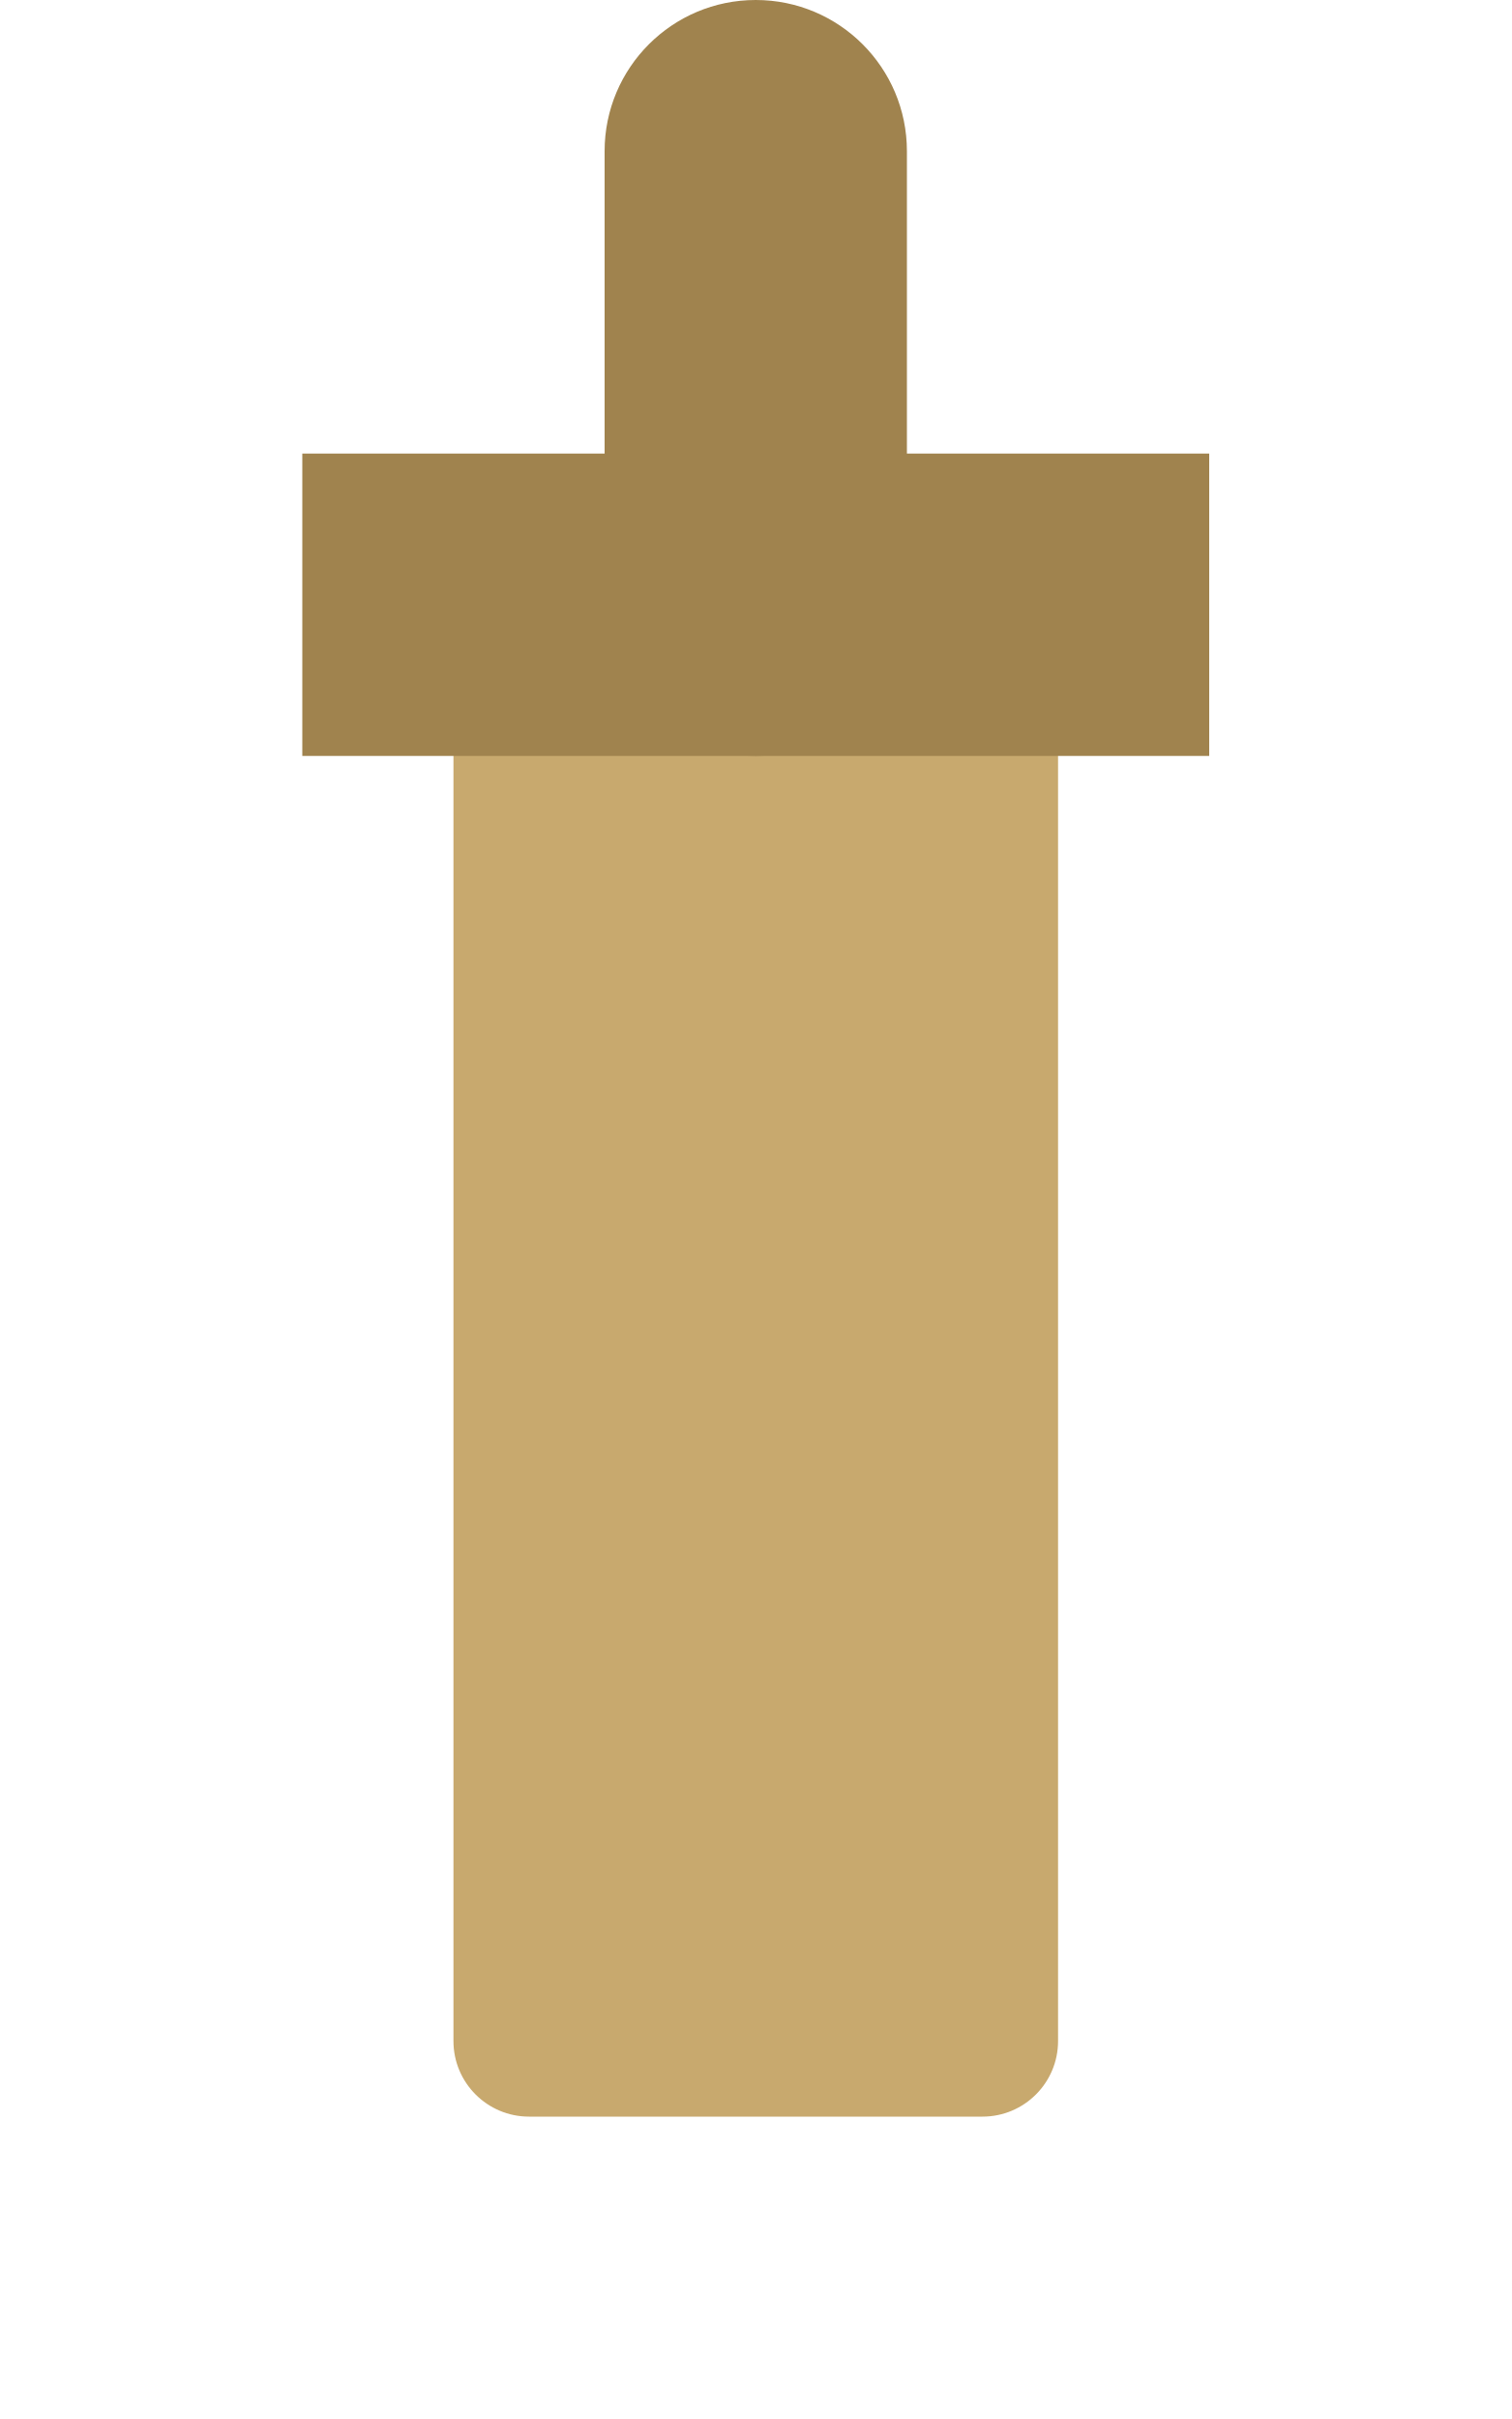
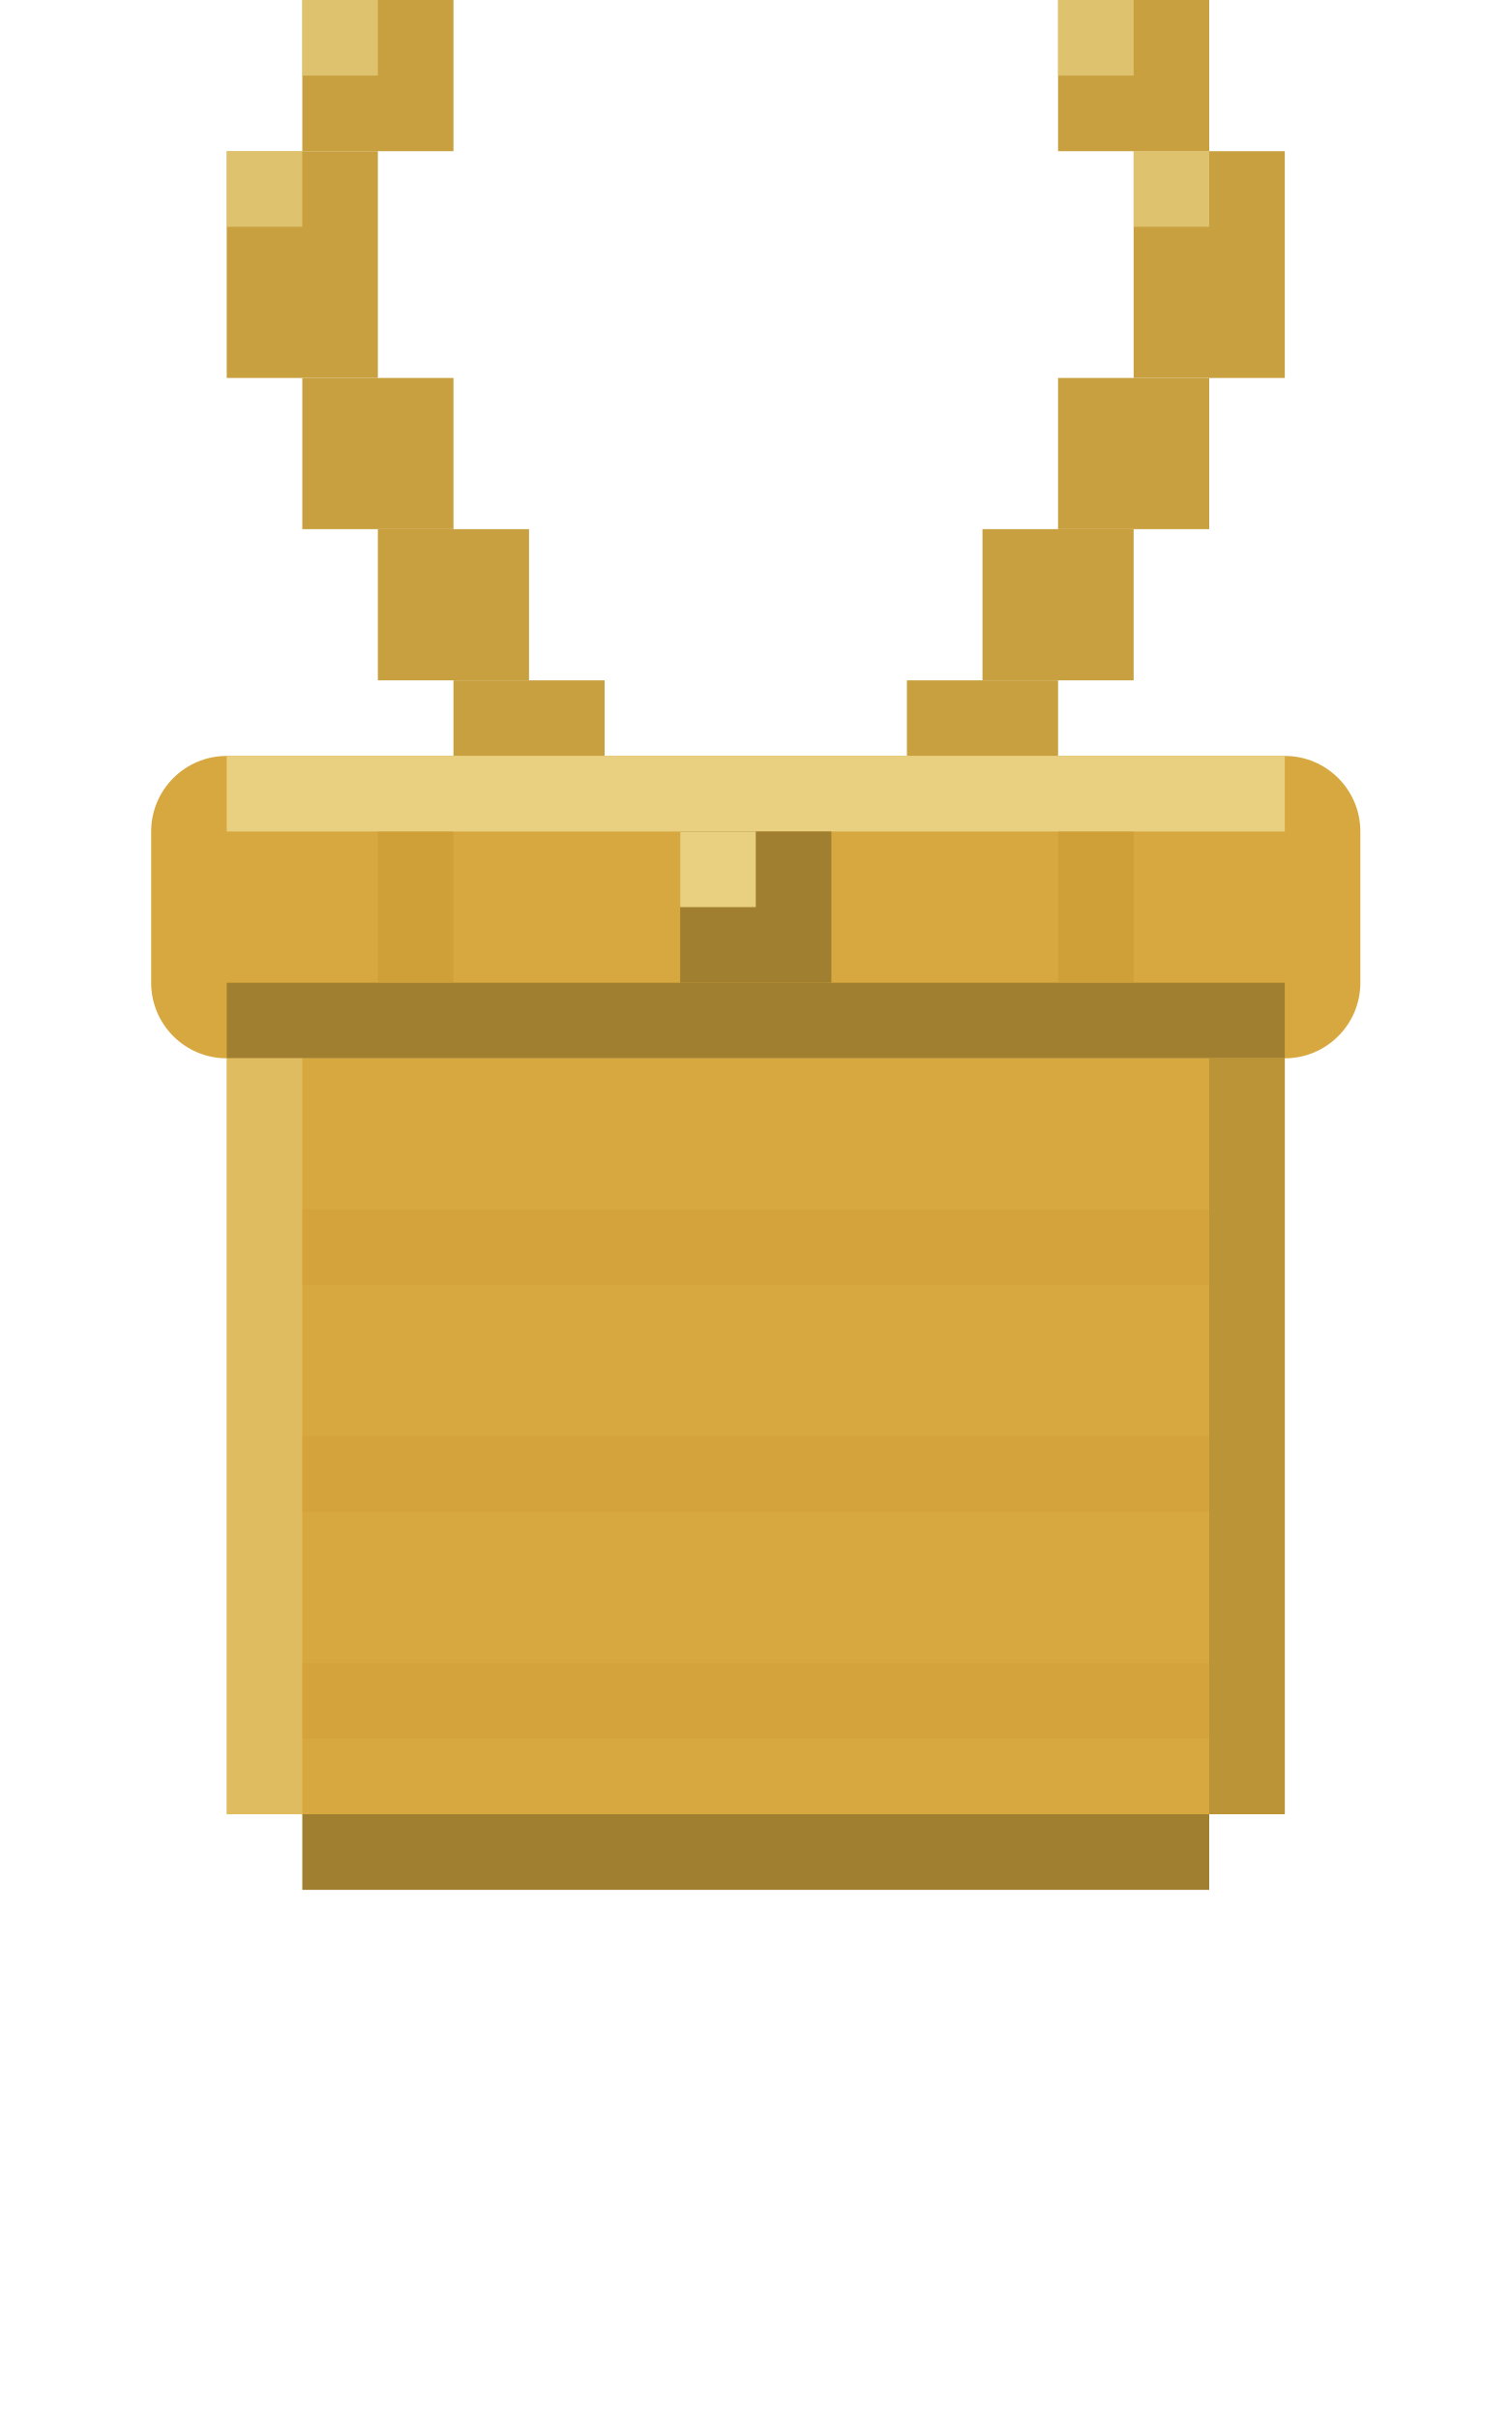
<svg xmlns="http://www.w3.org/2000/svg" viewBox="0 0 20 32" width="20" height="32" style="image-rendering:pixelated">
-   <rect x="6" y="8" width="8" height="20" fill="#C8A96E" rx="1" />
-   <rect x="4" y="6" width="12" height="4" fill="#A0834E" />
-   <rect x="8" y="0" width="4" height="10" fill="#A0834E" rx="2" />
+   <rect x="4" y="0" width="2" height="2" fill="#C8A040" />
+   <rect x="14" y="0" width="2" height="2" fill="#C8A040" />
+   <rect x="3" y="2" width="2" height="3" fill="#C8A040" />
+   <rect x="15" y="2" width="2" height="3" fill="#C8A040" />
+   <rect x="4" y="5" width="2" height="2" fill="#C8A040" />
+   <rect x="14" y="5" width="2" height="2" fill="#C8A040" />
+   <rect x="5" y="7" width="2" height="2" fill="#C8A040" />
+   <rect x="13" y="7" width="2" height="2" fill="#C8A040" />
+   <rect x="6" y="9" width="2" height="1" fill="#C8A040" />
+   <rect x="12" y="9" width="2" height="1" fill="#C8A040" />
+   <rect x="4" y="0" width="1" height="1" fill="#E8D080" opacity="0.7" />
+   <rect x="14" y="0" width="1" height="1" fill="#E8D080" opacity="0.7" />
+   <rect x="3" y="2" width="1" height="1" fill="#E8D080" opacity="0.7" />
+   <rect x="15" y="2" width="1" height="1" fill="#E8D080" opacity="0.7" />
+   <rect x="2" y="10" width="16" height="4" fill="#D8A840" rx="1" />
+   <rect x="3" y="10" width="14" height="1" fill="#E8D080" />
+   <rect x="3" y="13" width="14" height="1" fill="#A08030" />
+   <rect x="5" y="11" width="1" height="2" fill="#C89830" opacity="0.5" />
+   <rect x="10" y="11" width="1" height="2" fill="#C89830" opacity="0.5" />
+   <rect x="14" y="11" width="1" height="2" fill="#C89830" opacity="0.5" />
+   <rect x="3" y="14" width="14" height="10" fill="#D8A840" />
+   <rect x="3" y="14" width="1" height="10" fill="#E8D080" opacity="0.5" />
+   <rect x="16" y="14" width="1" height="10" fill="#A08030" opacity="0.5" />
+   <rect x="4" y="16" width="12" height="1" fill="#C89830" opacity="0.3" />
+   <rect x="4" y="19" width="12" height="1" fill="#C89830" opacity="0.3" />
+   <rect x="4" y="22" width="12" height="1" fill="#C89830" opacity="0.3" />
+   <rect x="4" y="24" width="12" height="1" fill="#A08030" />
+   <rect x="9" y="11" width="2" height="2" fill="#A08030" />
+   <rect x="9" y="11" width="1" height="1" fill="#E8D080" />
</svg>
